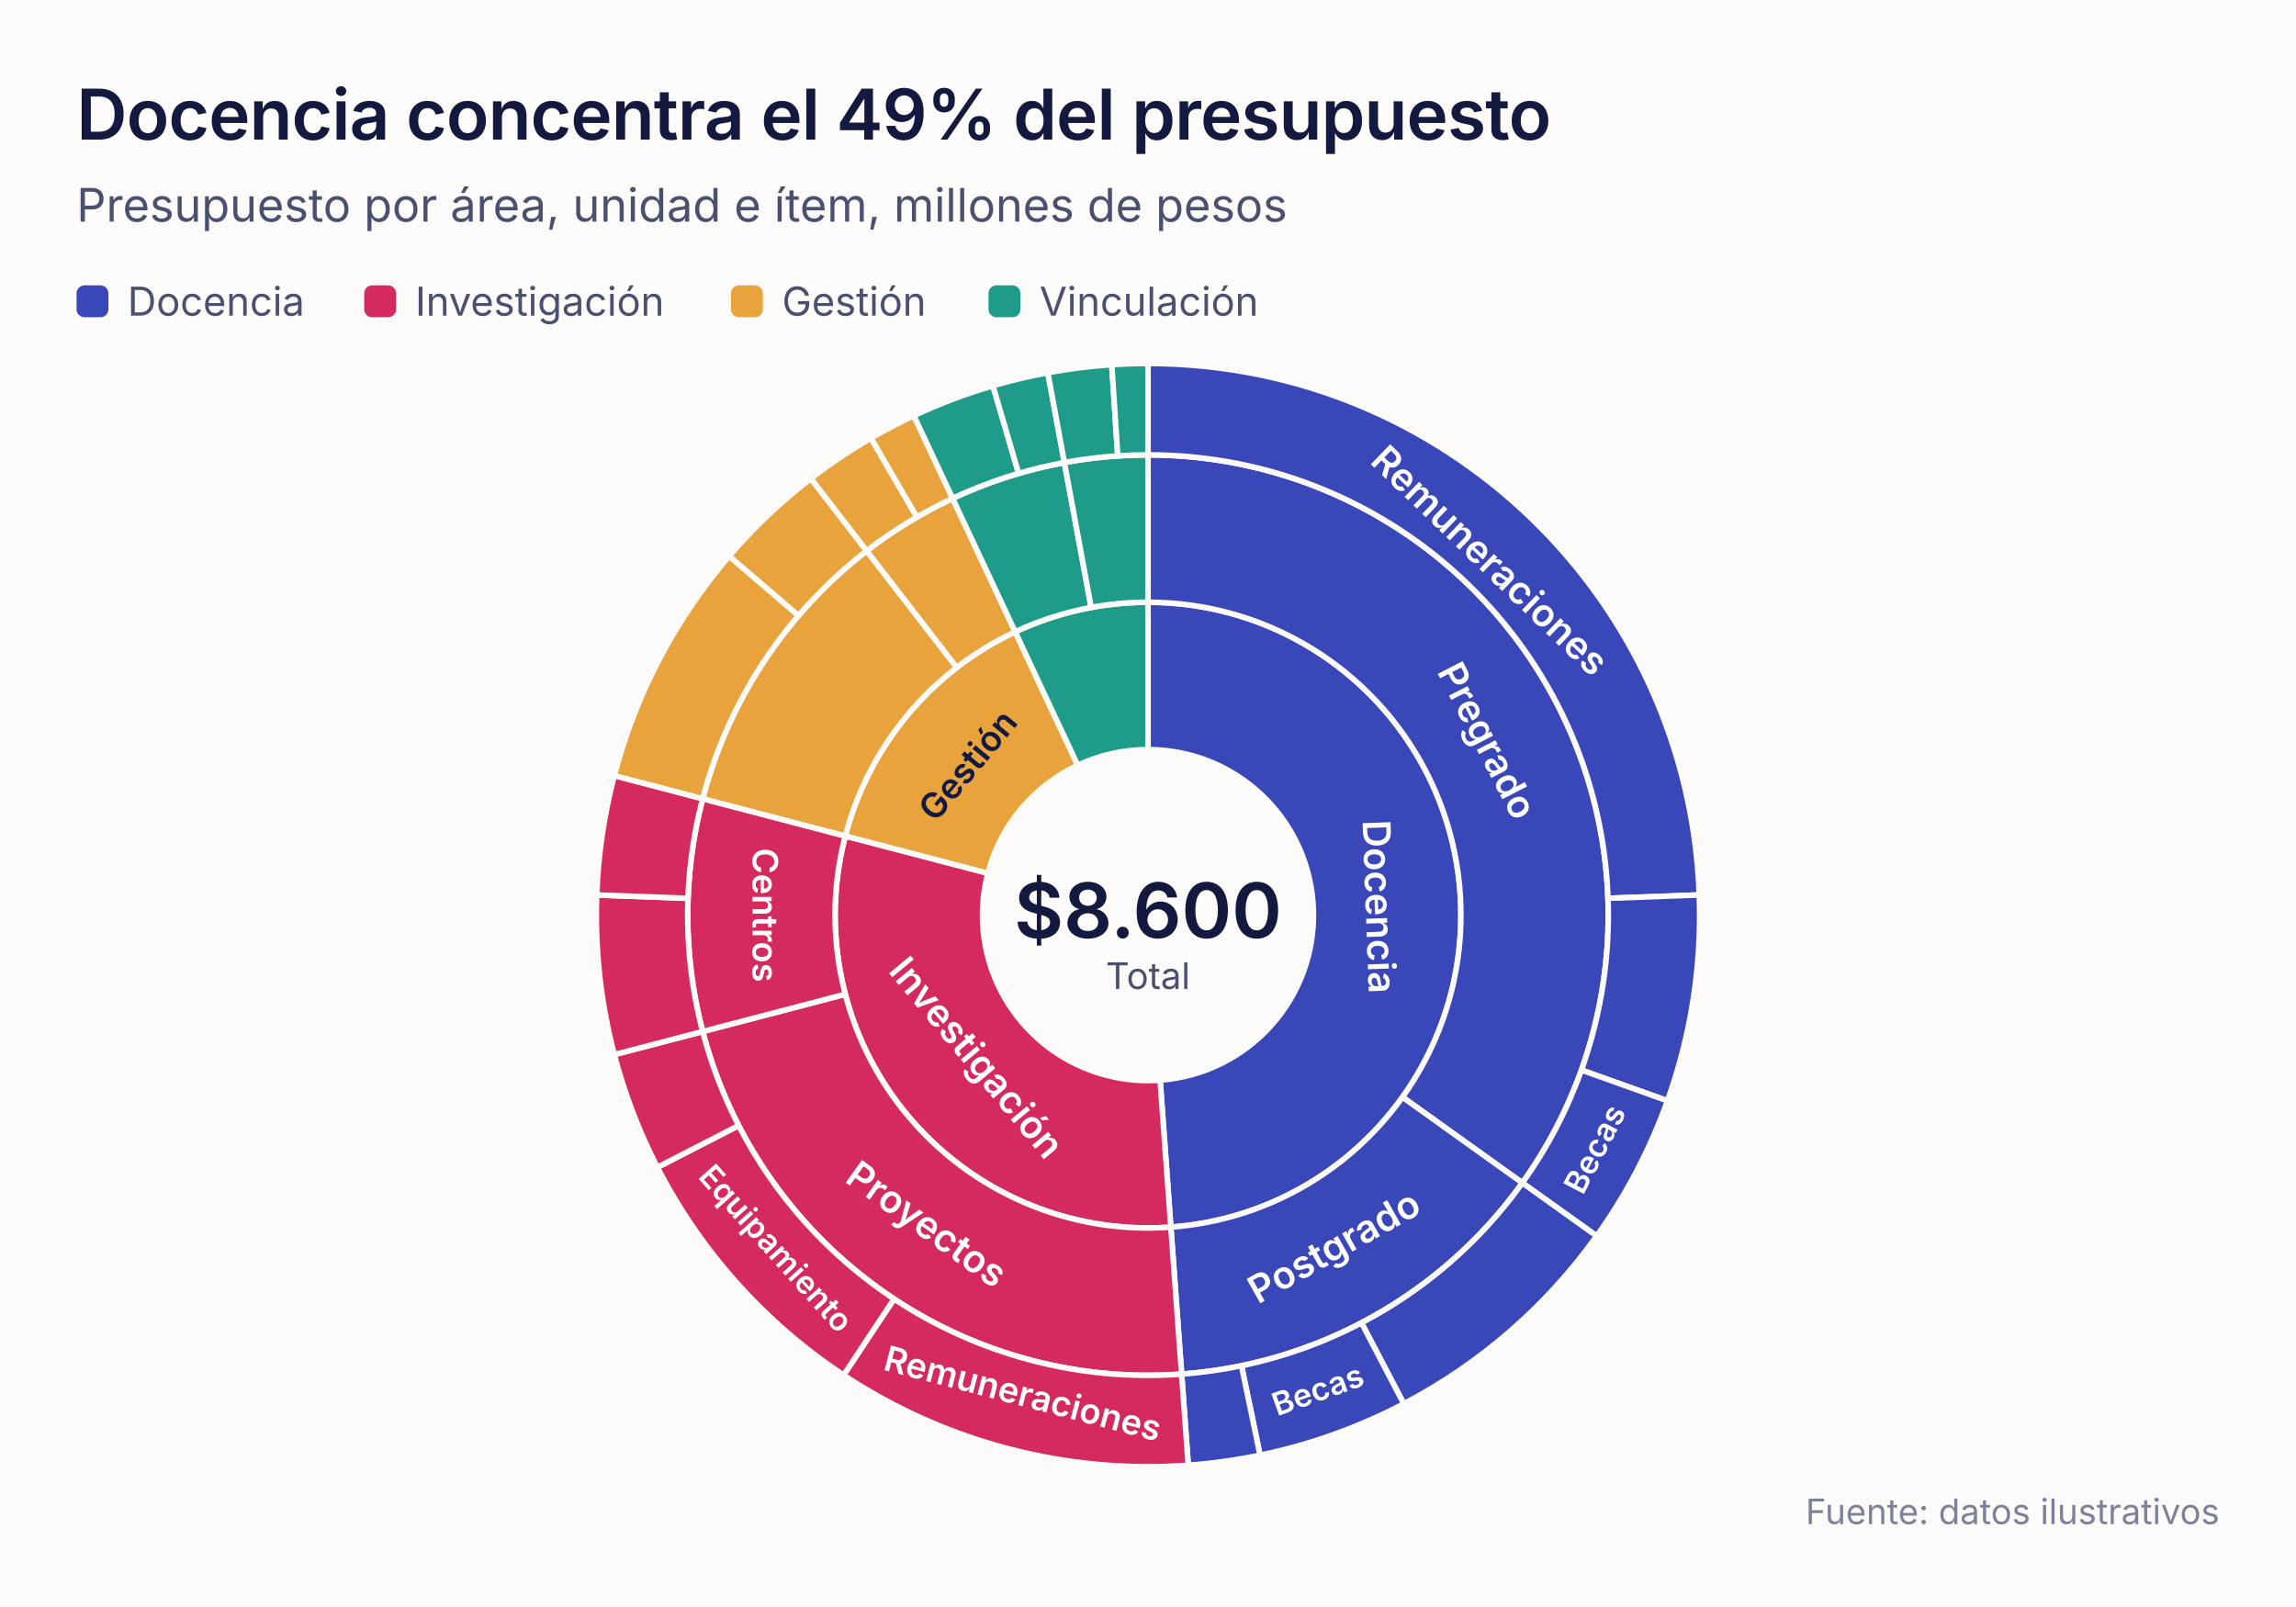
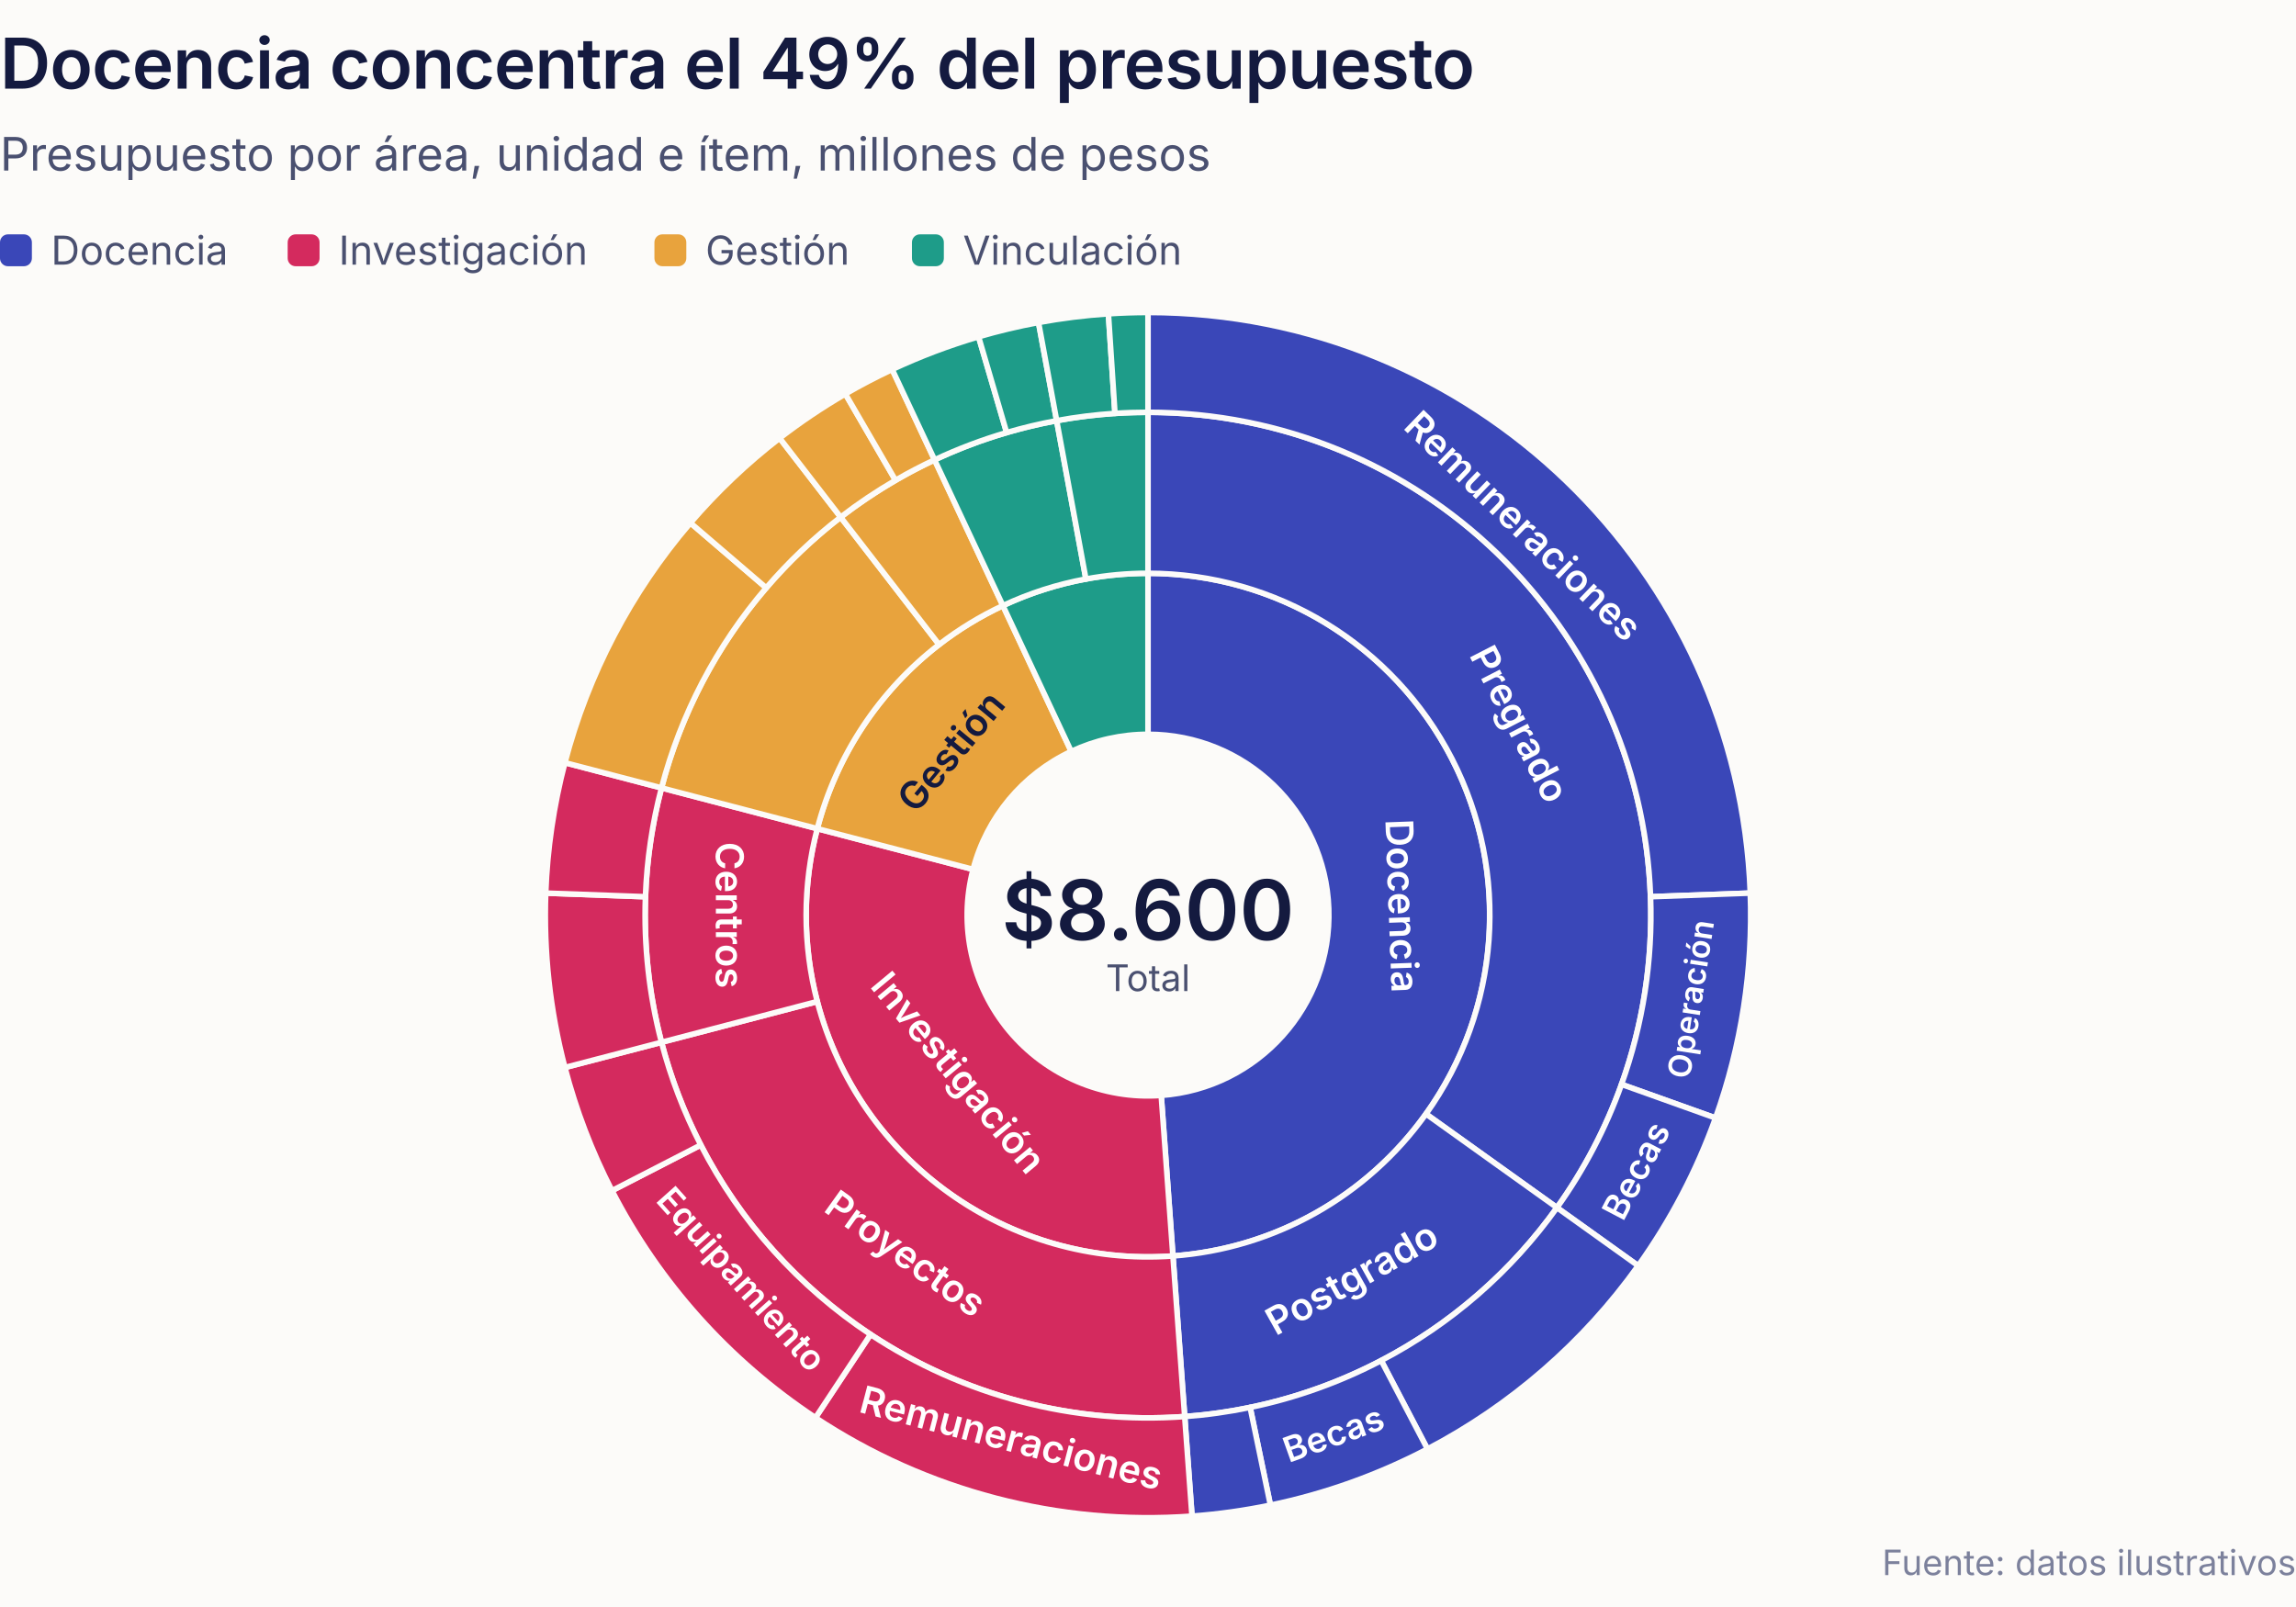
- <svg xmlns="http://www.w3.org/2000/svg" viewBox="0 0 720 504" width="720" height="504" role="img" aria-label="Docencia concentra el 49% del presupuesto" aria-describedby="paijusg5-d" font-family="'Mozilla Text', 'Inter', system-ui, -apple-system, 'Segoe UI', Roboto, sans-serif" class="pa-chart" data-pa-type="sunburst" data-pa-mode="light" data-pa-lang="es" data-pa-top="88" style="max-width:100%;height:auto;font-variant-numeric:lining-nums">
+ <svg xmlns="http://www.w3.org/2000/svg" viewBox="0 0 720 504" width="720" height="504" role="img" aria-label="Docencia concentra el 49% del presupuesto" aria-describedby="paijusg5-d" font-family="'Mozilla Text', 'Inter', system-ui, -apple-system, 'Segoe UI', Roboto, sans-serif" class="pa-chart" data-pa-type="sunburst" data-pa-mode="light" data-pa-lang="es" data-pa-top="72" style="max-width:100%;height:auto;font-variant-numeric:lining-nums">
  <style>.pa-m{transition:opacity .15s ease}.pa-focus .pa-m{opacity:.28}.pa-focus .pa-m.pa-on{opacity:1}@media (prefers-reduced-motion:reduce){.pa-m{transition:none}}.pa-chart:focus-visible{outline:2px solid #3A47B8;outline-offset:2px}</style>
  <rect width="720" height="504" fill="#FCFBF9" />
  <g class="pa-header">
-     <text x="24" y="43.8" fill="#141A3F" font-size="22" font-weight="600" letter-spacing="-0.01em">Docencia concentra el 49% del presupuesto</text>
-     <text x="24" y="69.5" fill="#4A5070" font-size="14.5">Presupuesto por área, unidad e ítem, millones de pesos</text>
+     <text x="0" y="27.8" fill="#141A3F" font-size="22" font-weight="600" letter-spacing="-0.01em">Docencia concentra el 49% del presupuesto</text>
+     <text x="0" y="53.5" fill="#4A5070" font-size="14.5">Presupuesto por área, unidad e ítem, millones de pesos</text>
    <g class="pa-legend">
      <g class="pa-key" data-color="#3A47B8" data-value="Docencia" style="cursor:pointer">
-         <rect x="21" y="85" width="80.21" height="19" rx="4" fill="transparent" />
-         <rect x="24" y="89.5" width="10" height="10" rx="2.5" fill="#3A47B8" />
-         <text x="40" y="99" fill="#4A5070" font-size="12.5">Docencia</text>
+         <rect x="-3" y="69" width="80.21" height="19" rx="4" fill="transparent" />
+         <rect x="0" y="73.5" width="10" height="10" rx="2.5" fill="#3A47B8" />
+         <text x="16" y="83" fill="#4A5070" font-size="12.5">Docencia</text>
      </g>
      <g class="pa-key" data-color="#D42A5E" data-value="Investigación" style="cursor:pointer">
-         <rect x="111.21" y="85" width="105.01" height="19" rx="4" fill="transparent" />
-         <rect x="114.21" y="89.5" width="10" height="10" rx="2.5" fill="#D42A5E" />
-         <text x="130.21" y="99" fill="#4A5070" font-size="12.5">Investigación</text>
+         <rect x="87.21" y="69" width="105.01" height="19" rx="4" fill="transparent" />
+         <rect x="90.21" y="73.5" width="10" height="10" rx="2.5" fill="#D42A5E" />
+         <text x="106.21" y="83" fill="#4A5070" font-size="12.5">Investigación</text>
      </g>
      <g class="pa-key" data-color="#E8A33D" data-value="Gestión" style="cursor:pointer">
-         <rect x="226.22" y="85" width="70.76" height="19" rx="4" fill="transparent" />
-         <rect x="229.22" y="89.5" width="10" height="10" rx="2.5" fill="#E8A33D" />
-         <text x="245.22" y="99" fill="#4A5070" font-size="12.5">Gestión</text>
+         <rect x="202.22" y="69" width="70.76" height="19" rx="4" fill="transparent" />
+         <rect x="205.22" y="73.5" width="10" height="10" rx="2.5" fill="#E8A33D" />
+         <text x="221.22" y="83" fill="#4A5070" font-size="12.5">Gestión</text>
      </g>
      <g class="pa-key" data-color="#1E9C89" data-value="Vinculación" style="cursor:pointer">
-         <rect x="306.98" y="85" width="93.86" height="19" rx="4" fill="transparent" />
-         <rect x="309.98" y="89.5" width="10" height="10" rx="2.5" fill="#1E9C89" />
-         <text x="325.98" y="99" fill="#4A5070" font-size="12.5">Vinculación</text>
+         <rect x="282.98" y="69" width="93.86" height="19" rx="4" fill="transparent" />
+         <rect x="285.98" y="73.5" width="10" height="10" rx="2.5" fill="#1E9C89" />
+         <text x="301.98" y="83" fill="#4A5070" font-size="12.5">Vinculación</text>
      </g>
    </g>
  </g>
  <g class="pa-body">
-     <path class="pa-m" d="M360.00,188.88A98.12,98.12 0 0 1 367.16,384.86L363.79,338.76A51.90,51.90 0 0 0 360.00,235.10Z" fill="#3A47B8" stroke="#FCFBF9" stroke-width="1.75" stroke-linejoin="round" data-tip="Docencia $4.200 · 49% del total" data-drill="[&quot;Docencia&quot;]" style="cursor:pointer" />
-     <path class="pa-m" d="M360.00,142.66A144.34,144.34 0 0 1 477.39,370.99L439.80,344.09A98.12,98.12 0 0 0 360.00,188.88Z" fill="#3A47B8" stroke="#FCFBF9" stroke-width="1.75" stroke-linejoin="round" data-tip="Docencia › Pregrado $3.000 · 35% del total 71% de Docencia" data-drill="[&quot;Docencia&quot;,&quot;Pregrado&quot;]" style="cursor:pointer" />
-     <path class="pa-m" d="M360.00,114.00A173.00,173.00 0 0 1 532.88,280.68L504.25,281.73A144.34,144.34 0 0 0 360.00,142.66Z" fill="#3A47B8" stroke="#FCFBF9" stroke-width="1.75" stroke-linejoin="round" data-tip="Docencia › Pregrado › Remuneraciones $2.100 · 24% del total 70% de Pregrado" />
-     <path class="pa-m" d="M532.88,280.68A173.00,173.00 0 0 1 522.90,345.24L495.92,335.60A144.34,144.34 0 0 0 504.25,281.73Z" fill="#3A47B8" stroke="#FCFBF9" stroke-width="1.75" stroke-linejoin="round" data-tip="Docencia › Pregrado › Operación $520 · 6% del total 17% de Pregrado" />
-     <path class="pa-m" d="M522.90,345.24A173.00,173.00 0 0 1 500.70,387.66L477.39,370.99A144.34,144.34 0 0 0 495.92,335.60Z" fill="#3A47B8" stroke="#FCFBF9" stroke-width="1.75" stroke-linejoin="round" data-tip="Docencia › Pregrado › Becas $380 · 4,4% del total 13% de Pregrado" />
-     <path class="pa-m" d="M477.39,370.99A144.34,144.34 0 0 1 370.54,430.96L367.16,384.86A98.12,98.12 0 0 0 439.80,344.09Z" fill="#3A47B8" stroke="#FCFBF9" stroke-width="1.75" stroke-linejoin="round" data-tip="Docencia › Postgrado $1.200 · 14% del total 29% de Docencia" data-drill="[&quot;Docencia&quot;,&quot;Postgrado&quot;]" style="cursor:pointer" />
-     <path class="pa-m" d="M500.70,387.66A173.00,173.00 0 0 1 440.22,440.27L426.94,414.88A144.34,144.34 0 0 0 477.39,370.99Z" fill="#3A47B8" stroke="#FCFBF9" stroke-width="1.75" stroke-linejoin="round" data-tip="Docencia › Postgrado › Remuneraciones $640 · 7,4% del total 53% de Postgrado" />
-     <path class="pa-m" d="M440.22,440.27A173.00,173.00 0 0 1 395.14,456.39L389.32,428.33A144.34,144.34 0 0 0 426.94,414.88Z" fill="#3A47B8" stroke="#FCFBF9" stroke-width="1.75" stroke-linejoin="round" data-tip="Docencia › Postgrado › Becas $380 · 4,4% del total 32% de Postgrado" />
-     <path class="pa-m" d="M395.14,456.39A173.00,173.00 0 0 1 372.63,459.54L370.54,430.96A144.34,144.34 0 0 0 389.32,428.33Z" fill="#3A47B8" stroke="#FCFBF9" stroke-width="1.75" stroke-linejoin="round" data-tip="Docencia › Postgrado › Operación $180 · 2,1% del total 15% de Postgrado" />
-     <path class="pa-m" d="M367.16,384.86A98.12,98.12 0 0 1 265.07,262.18L309.79,273.87A51.90,51.90 0 0 0 363.79,338.76Z" fill="#D42A5E" stroke="#FCFBF9" stroke-width="1.75" stroke-linejoin="round" data-tip="Investigación $2.600 · 30% del total" data-drill="[&quot;Investigación&quot;]" style="cursor:pointer" />
-     <path class="pa-m" d="M370.54,430.96A144.34,144.34 0 0 1 220.35,323.51L265.07,311.82A98.12,98.12 0 0 0 367.16,384.86Z" fill="#D42A5E" stroke="#FCFBF9" stroke-width="1.75" stroke-linejoin="round" data-tip="Investigación › Proyectos $1.900 · 22% del total 73% de Investigación" data-drill="[&quot;Investigación&quot;,&quot;Proyectos&quot;]" style="cursor:pointer" />
-     <path class="pa-m" d="M372.63,459.54A173.00,173.00 0 0 1 264.54,431.28L280.36,407.38A144.34,144.34 0 0 0 370.54,430.96Z" fill="#D42A5E" stroke="#FCFBF9" stroke-width="1.75" stroke-linejoin="round" data-tip="Investigación › Proyectos › Remuneraciones $900 · 10% del total 47% de Proyectos" />
-     <path class="pa-m" d="M264.54,431.28A173.00,173.00 0 0 1 206.14,366.10L231.63,353.00A144.34,144.34 0 0 0 280.36,407.38Z" fill="#D42A5E" stroke="#FCFBF9" stroke-width="1.75" stroke-linejoin="round" data-tip="Investigación › Proyectos › Equipamiento $700 · 8,1% del total 37% de Proyectos" />
-     <path class="pa-m" d="M206.14,366.10A173.00,173.00 0 0 1 192.63,330.76L220.35,323.51A144.34,144.34 0 0 0 231.63,353.00Z" fill="#D42A5E" stroke="#FCFBF9" stroke-width="1.75" stroke-linejoin="round" data-tip="Investigación › Proyectos › Operación $300 · 3,5% del total 16% de Proyectos" />
-     <path class="pa-m" d="M220.35,323.51A144.34,144.34 0 0 1 220.35,250.49L265.07,262.18A98.12,98.12 0 0 0 265.07,311.82Z" fill="#D42A5E" stroke="#FCFBF9" stroke-width="1.75" stroke-linejoin="round" data-tip="Investigación › Centros $700 · 8,1% del total 27% de Investigación" data-drill="[&quot;Investigación&quot;,&quot;Centros&quot;]" style="cursor:pointer" />
-     <path class="pa-m" d="M192.63,330.76A173.00,173.00 0 0 1 187.12,280.68L215.75,281.73A144.34,144.34 0 0 0 220.35,323.51Z" fill="#D42A5E" stroke="#FCFBF9" stroke-width="1.75" stroke-linejoin="round" data-tip="Investigación › Centros › Remuneraciones $400 · 4,7% del total 57% de Centros" />
-     <path class="pa-m" d="M187.12,280.68A173.00,173.00 0 0 1 192.63,243.24L220.35,250.49A144.34,144.34 0 0 0 215.75,281.73Z" fill="#D42A5E" stroke="#FCFBF9" stroke-width="1.75" stroke-linejoin="round" data-tip="Investigación › Centros › Equipamiento $300 · 3,5% del total 43% de Centros" />
-     <path class="pa-m" d="M265.07,262.18A98.12,98.12 0 0 1 318.35,198.16L337.97,240.01A51.90,51.90 0 0 0 309.79,273.87Z" fill="#E8A33D" stroke="#FCFBF9" stroke-width="1.75" stroke-linejoin="round" data-tip="Gestión $1.200 · 14% del total" data-drill="[&quot;Gestión&quot;]" style="cursor:pointer" />
-     <path class="pa-m" d="M220.35,250.49A144.34,144.34 0 0 1 271.78,172.75L300.03,209.34A98.12,98.12 0 0 0 265.07,262.18Z" fill="#E8A33D" stroke="#FCFBF9" stroke-width="1.75" stroke-linejoin="round" data-tip="Gestión › Administración $900 · 10% del total 75% de Gestión" data-drill="[&quot;Gestión&quot;,&quot;Administración&quot;]" style="cursor:pointer" />
-     <path class="pa-m" d="M192.63,243.24A173.00,173.00 0 0 1 228.66,174.41L250.41,193.06A144.34,144.34 0 0 0 220.35,250.49Z" fill="#E8A33D" stroke="#FCFBF9" stroke-width="1.75" stroke-linejoin="round" data-tip="Gestión › Administración › Remuneraciones $620 · 7,2% del total 69% de Administración" />
-     <path class="pa-m" d="M228.66,174.41A173.00,173.00 0 0 1 254.27,150.07L271.78,172.75A144.34,144.34 0 0 0 250.41,193.06Z" fill="#E8A33D" stroke="#FCFBF9" stroke-width="1.75" stroke-linejoin="round" data-tip="Gestión › Administración › Operación $280 · 3,3% del total 31% de Administración" />
-     <path class="pa-m" d="M271.78,172.75A144.34,144.34 0 0 1 298.73,156.31L318.35,198.16A98.12,98.12 0 0 0 300.03,209.34Z" fill="#E8A33D" stroke="#FCFBF9" stroke-width="1.75" stroke-linejoin="round" data-tip="Gestión › Tecnología $300 · 3,5% del total 25% de Gestión" data-drill="[&quot;Gestión&quot;,&quot;Tecnología&quot;]" style="cursor:pointer" />
-     <path class="pa-m" d="M254.27,150.07A173.00,173.00 0 0 1 273.14,137.39L287.52,162.17A144.34,144.34 0 0 0 271.78,172.75Z" fill="#E8A33D" stroke="#FCFBF9" stroke-width="1.75" stroke-linejoin="round" data-tip="Gestión › Tecnología › Licencias $180 · 2,1% del total 60% de Tecnología" />
-     <path class="pa-m" d="M273.14,137.39A173.00,173.00 0 0 1 286.57,130.36L298.73,156.31A144.34,144.34 0 0 0 287.52,162.17Z" fill="#E8A33D" stroke="#FCFBF9" stroke-width="1.75" stroke-linejoin="round" data-tip="Gestión › Tecnología › Equipamiento $120 · 1,4% del total 40% de Tecnología" />
-     <path class="pa-m" d="M318.35,198.16A98.12,98.12 0 0 1 360.00,188.88L360.00,235.10A51.90,51.90 0 0 0 337.97,240.01Z" fill="#1E9C89" stroke="#FCFBF9" stroke-width="1.75" stroke-linejoin="round" data-tip="Vinculación $600 · 7% del total" data-drill="[&quot;Vinculación&quot;]" style="cursor:pointer" />
-     <path class="pa-m" d="M298.73,156.31A144.34,144.34 0 0 1 333.78,145.06L342.18,190.51A98.12,98.12 0 0 0 318.35,198.16Z" fill="#1E9C89" stroke="#FCFBF9" stroke-width="1.75" stroke-linejoin="round" data-tip="Vinculación › Extensión $350 · 4,1% del total 58% de Vinculación" data-drill="[&quot;Vinculación&quot;,&quot;Extensión&quot;]" style="cursor:pointer" />
-     <path class="pa-m" d="M286.57,130.36A173.00,173.00 0 0 1 311.37,120.98L319.43,148.48A144.34,144.34 0 0 0 298.73,156.31Z" fill="#1E9C89" stroke="#FCFBF9" stroke-width="1.75" stroke-linejoin="round" data-tip="Vinculación › Extensión › Remuneraciones $210 · 2,4% del total 60% de Extensión" />
-     <path class="pa-m" d="M311.37,120.98A173.00,173.00 0 0 1 328.58,116.88L333.78,145.06A144.34,144.34 0 0 0 319.43,148.48Z" fill="#1E9C89" stroke="#FCFBF9" stroke-width="1.75" stroke-linejoin="round" data-tip="Vinculación › Extensión › Operación $140 · 1,6% del total 40% de Extensión" />
-     <path class="pa-m" d="M333.78,145.06A144.34,144.34 0 0 1 360.00,142.66L360.00,188.88A98.12,98.12 0 0 0 342.18,190.51Z" fill="#1E9C89" stroke="#FCFBF9" stroke-width="1.75" stroke-linejoin="round" data-tip="Vinculación › Educación continua $250 · 2,9% del total 42% de Vinculación" data-drill="[&quot;Vinculación&quot;,&quot;Educación continua&quot;]" style="cursor:pointer" />
-     <path class="pa-m" d="M328.58,116.88A173.00,173.00 0 0 1 348.63,114.37L350.52,142.97A144.34,144.34 0 0 0 333.78,145.06Z" fill="#1E9C89" stroke="#FCFBF9" stroke-width="1.75" stroke-linejoin="round" data-tip="Vinculación › Educación continua › Remuneraciones $160 · 1,9% del total 64% de Educación continua" />
-     <path class="pa-m" d="M348.63,114.37A173.00,173.00 0 0 1 360.00,114.00L360.00,142.66A144.34,144.34 0 0 0 350.52,142.97Z" fill="#1E9C89" stroke="#FCFBF9" stroke-width="1.75" stroke-linejoin="round" data-tip="Vinculación › Educación continua › Operación $90 · 1% del total 36% de Educación continua" />
+     <path class="pa-m" d="M360.00,179.80A107.20,107.20 0 0 1 367.82,393.91L364.14,343.55A56.70,56.70 0 0 0 360.00,230.30Z" fill="#3A47B8" stroke="#FCFBF9" stroke-width="1.75" stroke-linejoin="round" data-tip="Docencia $4.200 · 49% del total" data-drill="[&quot;Docencia&quot;]" style="cursor:pointer" />
+     <path class="pa-m" d="M360.00,129.31A157.69,157.69 0 0 1 488.25,378.75L447.18,349.37A107.20,107.20 0 0 0 360.00,179.80Z" fill="#3A47B8" stroke="#FCFBF9" stroke-width="1.75" stroke-linejoin="round" data-tip="Docencia › Pregrado $3.000 · 35% del total 71% de Docencia" data-drill="[&quot;Docencia&quot;,&quot;Pregrado&quot;]" style="cursor:pointer" />
+     <path class="pa-m" d="M360.00,98.00A189.00,189.00 0 0 1 548.87,280.10L517.59,281.24A157.69,157.69 0 0 0 360.00,129.31Z" fill="#3A47B8" stroke="#FCFBF9" stroke-width="1.75" stroke-linejoin="round" data-tip="Docencia › Pregrado › Remuneraciones $2.100 · 24% del total 70% de Pregrado" />
+     <path class="pa-m" d="M548.87,280.10A189.00,189.00 0 0 1 537.97,350.63L508.49,340.09A157.69,157.69 0 0 0 517.59,281.24Z" fill="#3A47B8" stroke="#FCFBF9" stroke-width="1.75" stroke-linejoin="round" data-tip="Docencia › Pregrado › Operación $520 · 6% del total 17% de Pregrado" />
+     <path class="pa-m" d="M537.97,350.63A189.00,189.00 0 0 1 513.71,396.97L488.25,378.75A157.69,157.69 0 0 0 508.49,340.09Z" fill="#3A47B8" stroke="#FCFBF9" stroke-width="1.75" stroke-linejoin="round" data-tip="Docencia › Pregrado › Becas $380 · 4,4% del total 13% de Pregrado" />
+     <path class="pa-m" d="M488.25,378.75A157.69,157.69 0 0 1 371.51,444.27L367.82,393.91A107.20,107.20 0 0 0 447.18,349.37Z" fill="#3A47B8" stroke="#FCFBF9" stroke-width="1.75" stroke-linejoin="round" data-tip="Docencia › Postgrado $1.200 · 14% del total 29% de Docencia" data-drill="[&quot;Docencia&quot;,&quot;Postgrado&quot;]" style="cursor:pointer" />
+     <path class="pa-m" d="M513.71,396.97A189.00,189.00 0 0 1 447.64,454.45L433.13,426.71A157.69,157.69 0 0 0 488.25,378.75Z" fill="#3A47B8" stroke="#FCFBF9" stroke-width="1.75" stroke-linejoin="round" data-tip="Docencia › Postgrado › Remuneraciones $640 · 7,4% del total 53% de Postgrado" />
+     <path class="pa-m" d="M447.64,454.45A189.00,189.00 0 0 1 398.39,472.06L392.03,441.40A157.69,157.69 0 0 0 433.13,426.71Z" fill="#3A47B8" stroke="#FCFBF9" stroke-width="1.75" stroke-linejoin="round" data-tip="Docencia › Postgrado › Becas $380 · 4,4% del total 32% de Postgrado" />
+     <path class="pa-m" d="M398.39,472.06A189.00,189.00 0 0 1 373.80,475.50L371.51,444.27A157.69,157.69 0 0 0 392.03,441.40Z" fill="#3A47B8" stroke="#FCFBF9" stroke-width="1.75" stroke-linejoin="round" data-tip="Docencia › Postgrado › Operación $180 · 2,1% del total 15% de Postgrado" />
+     <path class="pa-m" d="M367.82,393.91A107.20,107.20 0 0 1 256.29,259.89L305.14,272.66A56.70,56.70 0 0 0 364.14,343.55Z" fill="#D42A5E" stroke="#FCFBF9" stroke-width="1.75" stroke-linejoin="round" data-tip="Investigación $2.600 · 30% del total" data-drill="[&quot;Investigación&quot;]" style="cursor:pointer" />
+     <path class="pa-m" d="M371.51,444.27A157.69,157.69 0 0 1 207.44,326.89L256.29,314.11A107.20,107.20 0 0 0 367.82,393.91Z" fill="#D42A5E" stroke="#FCFBF9" stroke-width="1.75" stroke-linejoin="round" data-tip="Investigación › Proyectos $1.900 · 22% del total 73% de Investigación" data-drill="[&quot;Investigación&quot;,&quot;Proyectos&quot;]" style="cursor:pointer" />
+     <path class="pa-m" d="M373.80,475.50A189.00,189.00 0 0 1 255.72,444.63L272.99,418.52A157.69,157.69 0 0 0 371.51,444.27Z" fill="#D42A5E" stroke="#FCFBF9" stroke-width="1.75" stroke-linejoin="round" data-tip="Investigación › Proyectos › Remuneraciones $900 · 10% del total 47% de Proyectos" />
+     <path class="pa-m" d="M255.72,444.63A189.00,189.00 0 0 1 191.91,373.42L219.76,359.10A157.69,157.69 0 0 0 272.99,418.52Z" fill="#D42A5E" stroke="#FCFBF9" stroke-width="1.75" stroke-linejoin="round" data-tip="Investigación › Proyectos › Equipamiento $700 · 8,1% del total 37% de Proyectos" />
+     <path class="pa-m" d="M191.91,373.42A189.00,189.00 0 0 1 177.15,334.80L207.44,326.89A157.69,157.69 0 0 0 219.76,359.10Z" fill="#D42A5E" stroke="#FCFBF9" stroke-width="1.75" stroke-linejoin="round" data-tip="Investigación › Proyectos › Operación $300 · 3,5% del total 16% de Proyectos" />
+     <path class="pa-m" d="M207.44,326.89A157.69,157.69 0 0 1 207.44,247.11L256.29,259.89A107.20,107.20 0 0 0 256.29,314.11Z" fill="#D42A5E" stroke="#FCFBF9" stroke-width="1.75" stroke-linejoin="round" data-tip="Investigación › Centros $700 · 8,1% del total 27% de Investigación" data-drill="[&quot;Investigación&quot;,&quot;Centros&quot;]" style="cursor:pointer" />
+     <path class="pa-m" d="M177.15,334.80A189.00,189.00 0 0 1 171.13,280.10L202.41,281.24A157.69,157.69 0 0 0 207.44,326.89Z" fill="#D42A5E" stroke="#FCFBF9" stroke-width="1.75" stroke-linejoin="round" data-tip="Investigación › Centros › Remuneraciones $400 · 4,7% del total 57% de Centros" />
+     <path class="pa-m" d="M171.13,280.10A189.00,189.00 0 0 1 177.15,239.20L207.44,247.11A157.69,157.69 0 0 0 202.41,281.24Z" fill="#D42A5E" stroke="#FCFBF9" stroke-width="1.75" stroke-linejoin="round" data-tip="Investigación › Centros › Equipamiento $300 · 3,5% del total 43% de Centros" />
+     <path class="pa-m" d="M256.29,259.89A107.20,107.20 0 0 1 314.50,189.94L335.93,235.66A56.70,56.70 0 0 0 305.14,272.66Z" fill="#E8A33D" stroke="#FCFBF9" stroke-width="1.75" stroke-linejoin="round" data-tip="Gestión $1.200 · 14% del total" data-drill="[&quot;Gestión&quot;]" style="cursor:pointer" />
+     <path class="pa-m" d="M207.44,247.11A157.69,157.69 0 0 1 263.62,162.19L294.48,202.15A107.20,107.20 0 0 0 256.29,259.89Z" fill="#E8A33D" stroke="#FCFBF9" stroke-width="1.75" stroke-linejoin="round" data-tip="Gestión › Administración $900 · 10% del total 75% de Gestión" data-drill="[&quot;Gestión&quot;,&quot;Administración&quot;]" style="cursor:pointer" />
+     <path class="pa-m" d="M177.15,239.20A189.00,189.00 0 0 1 216.51,163.99L240.28,184.37A157.69,157.69 0 0 0 207.44,247.11Z" fill="#E8A33D" stroke="#FCFBF9" stroke-width="1.75" stroke-linejoin="round" data-tip="Gestión › Administración › Remuneraciones $620 · 7,2% del total 69% de Administración" />
+     <path class="pa-m" d="M216.51,163.99A189.00,189.00 0 0 1 244.49,137.41L263.62,162.19A157.69,157.69 0 0 0 240.28,184.37Z" fill="#E8A33D" stroke="#FCFBF9" stroke-width="1.75" stroke-linejoin="round" data-tip="Gestión › Administración › Operación $280 · 3,3% del total 31% de Administración" />
+     <path class="pa-m" d="M263.62,162.19A157.69,157.69 0 0 1 293.07,144.22L314.50,189.94A107.20,107.20 0 0 0 294.48,202.15Z" fill="#E8A33D" stroke="#FCFBF9" stroke-width="1.75" stroke-linejoin="round" data-tip="Gestión › Tecnología $300 · 3,5% del total 25% de Gestión" data-drill="[&quot;Gestión&quot;,&quot;Tecnología&quot;]" style="cursor:pointer" />
+     <path class="pa-m" d="M244.49,137.41A189.00,189.00 0 0 1 265.10,123.55L280.82,150.63A157.69,157.69 0 0 0 263.62,162.19Z" fill="#E8A33D" stroke="#FCFBF9" stroke-width="1.75" stroke-linejoin="round" data-tip="Gestión › Tecnología › Licencias $180 · 2,1% del total 60% de Tecnología" />
+     <path class="pa-m" d="M265.10,123.55A189.00,189.00 0 0 1 279.78,115.87L293.07,144.22A157.69,157.69 0 0 0 280.82,150.63Z" fill="#E8A33D" stroke="#FCFBF9" stroke-width="1.75" stroke-linejoin="round" data-tip="Gestión › Tecnología › Equipamiento $120 · 1,4% del total 40% de Tecnología" />
+     <path class="pa-m" d="M314.50,189.94A107.20,107.20 0 0 1 360.00,179.80L360.00,230.30A56.70,56.70 0 0 0 335.93,235.66Z" fill="#1E9C89" stroke="#FCFBF9" stroke-width="1.75" stroke-linejoin="round" data-tip="Vinculación $600 · 7% del total" data-drill="[&quot;Vinculación&quot;]" style="cursor:pointer" />
+     <path class="pa-m" d="M293.07,144.22A157.69,157.69 0 0 1 331.36,131.93L340.53,181.59A107.20,107.20 0 0 0 314.50,189.94Z" fill="#1E9C89" stroke="#FCFBF9" stroke-width="1.75" stroke-linejoin="round" data-tip="Vinculación › Extensión $350 · 4,1% del total 58% de Vinculación" data-drill="[&quot;Vinculación&quot;,&quot;Extensión&quot;]" style="cursor:pointer" />
+     <path class="pa-m" d="M279.78,115.87A189.00,189.00 0 0 1 306.87,105.62L315.67,135.67A157.69,157.69 0 0 0 293.07,144.22Z" fill="#1E9C89" stroke="#FCFBF9" stroke-width="1.75" stroke-linejoin="round" data-tip="Vinculación › Extensión › Remuneraciones $210 · 2,4% del total 60% de Extensión" />
+     <path class="pa-m" d="M306.87,105.62A189.00,189.00 0 0 1 325.67,101.14L331.36,131.93A157.69,157.69 0 0 0 315.67,135.67Z" fill="#1E9C89" stroke="#FCFBF9" stroke-width="1.75" stroke-linejoin="round" data-tip="Vinculación › Extensión › Operación $140 · 1,6% del total 40% de Extensión" />
+     <path class="pa-m" d="M331.36,131.93A157.69,157.69 0 0 1 360.00,129.31L360.00,179.80A107.20,107.20 0 0 0 340.53,181.59Z" fill="#1E9C89" stroke="#FCFBF9" stroke-width="1.75" stroke-linejoin="round" data-tip="Vinculación › Educación continua $250 · 2,9% del total 42% de Vinculación" data-drill="[&quot;Vinculación&quot;,&quot;Educación continua&quot;]" style="cursor:pointer" />
+     <path class="pa-m" d="M325.67,101.14A189.00,189.00 0 0 1 347.58,98.41L349.64,129.65A157.69,157.69 0 0 0 331.36,131.93Z" fill="#1E9C89" stroke="#FCFBF9" stroke-width="1.75" stroke-linejoin="round" data-tip="Vinculación › Educación continua › Remuneraciones $160 · 1,9% del total 64% de Educación continua" />
+     <path class="pa-m" d="M347.58,98.41A189.00,189.00 0 0 1 360.00,98.00L360.00,129.31A157.69,157.69 0 0 0 349.64,129.65Z" fill="#1E9C89" stroke="#FCFBF9" stroke-width="1.75" stroke-linejoin="round" data-tip="Vinculación › Educación continua › Operación $90 · 1% del total 36% de Educación continua" />
    <g class="pa-labels">
-       <text x="0" y="0" transform="translate(432.47,284.35) rotate(87.91)" text-anchor="middle" dy="4.2" fill="#FFFFFF" font-size="12" font-weight="600" pointer-events="none">Docencia</text>
-       <text x="0" y="0" transform="translate(466.38,232.30) rotate(62.79)" text-anchor="middle" dy="4.2" fill="#FFFFFF" font-size="12" font-weight="600" pointer-events="none">Pregrado</text>
-       <text x="0" y="0" transform="translate(467.22,175.79) rotate(43.95)" text-anchor="middle" dy="4.2" fill="#FFFFFF" font-size="12" font-weight="600" pointer-events="none">Remuneraciones</text>
-       <text x="0" y="0" transform="translate(500.13,360.35) rotate(-62.37)" text-anchor="middle" dy="3.5" fill="#FFFFFF" font-size="10" font-weight="600" pointer-events="none">Becas</text>
-       <text x="0" y="0" transform="translate(418.34,390.95) rotate(-29.30)" text-anchor="middle" dy="4.2" fill="#FFFFFF" font-size="12" font-weight="600" pointer-events="none">Postgrado</text>
-       <text x="0" y="0" transform="translate(413.25,435.93) rotate(-19.67)" text-anchor="middle" dy="3.5" fill="#FFFFFF" font-size="10" font-weight="600" pointer-events="none">Becas</text>
-       <text x="0" y="0" transform="translate(306.28,331.70) rotate(50.23)" text-anchor="middle" dy="4.2" fill="#FFFFFF" font-size="12" font-weight="600" pointer-events="none">Investigación</text>
-       <text x="0" y="0" transform="translate(290.64,383.95) rotate(35.58)" text-anchor="middle" dy="4.2" fill="#FFFFFF" font-size="12" font-weight="600" pointer-events="none">Proyectos</text>
-       <text x="0" y="0" transform="translate(320.76,437.08) rotate(14.65)" text-anchor="middle" dy="3.85" fill="#FFFFFF" font-size="11" font-weight="600" pointer-events="none">Remuneraciones</text>
-       <text x="0" y="0" transform="translate(243.33,391.54) rotate(48.14)" text-anchor="middle" dy="3.5" fill="#FFFFFF" font-size="10" font-weight="600" pointer-events="none">Equipamiento</text>
-       <text x="0" y="0" transform="translate(239.83,287.00) rotate(90.00)" text-anchor="middle" dy="3.85" fill="#FFFFFF" font-size="11" font-weight="600" pointer-events="none">Centros</text>
-       <text x="0" y="0" transform="translate(303.50,239.98) rotate(309.77)" text-anchor="middle" dy="3.85" fill="#141A3F" font-size="11" font-weight="600" pointer-events="none">Gestión</text>
+       <text x="0" y="0" transform="translate(439.62,284.09) rotate(87.91)" text-anchor="middle" dy="4.2" fill="#FFFFFF" font-size="12" font-weight="600" pointer-events="none">Docencia</text>
+       <text x="0" y="0" transform="translate(476.48,227.11) rotate(62.79)" text-anchor="middle" dy="4.2" fill="#FFFFFF" font-size="12" font-weight="600" pointer-events="none">Pregrado</text>
+       <text x="0" y="0" transform="translate(477.67,164.96) rotate(43.95)" text-anchor="middle" dy="4.2" fill="#FFFFFF" font-size="12" font-weight="600" pointer-events="none">Remuneraciones</text>
+       <text x="0" y="0" transform="translate(530.27,313.33) rotate(-81.21)" text-anchor="middle" dy="3.5" fill="#FFFFFF" font-size="10" font-weight="600" pointer-events="none">Operación</text>
+       <text x="0" y="0" transform="translate(513.10,367.13) rotate(-62.37)" text-anchor="middle" dy="3.85" fill="#FFFFFF" font-size="11" font-weight="600" pointer-events="none">Becas</text>
+       <text x="0" y="0" transform="translate(423.92,400.89) rotate(-29.30)" text-anchor="middle" dy="4.2" fill="#FFFFFF" font-size="12" font-weight="600" pointer-events="none">Postgrado</text>
+       <text x="0" y="0" transform="translate(418.18,449.71) rotate(-19.67)" text-anchor="middle" dy="3.85" fill="#FFFFFF" font-size="11" font-weight="600" pointer-events="none">Becas</text>
+       <text x="0" y="0" transform="translate(300.58,336.45) rotate(50.23)" text-anchor="middle" dy="4.2" fill="#FFFFFF" font-size="12" font-weight="600" pointer-events="none">Investigación</text>
+       <text x="0" y="0" transform="translate(284.01,393.21) rotate(35.58)" text-anchor="middle" dy="4.2" fill="#FFFFFF" font-size="12" font-weight="600" pointer-events="none">Proyectos</text>
+       <text x="0" y="0" transform="translate(317.12,451.02) rotate(14.65)" text-anchor="middle" dy="4.2" fill="#FFFFFF" font-size="12" font-weight="600" pointer-events="none">Remuneraciones</text>
+       <text x="0" y="0" transform="translate(232.54,401.21) rotate(48.14)" text-anchor="middle" dy="3.85" fill="#FFFFFF" font-size="11" font-weight="600" pointer-events="none">Equipamiento</text>
+       <text x="0" y="0" transform="translate(228.69,287.00) rotate(90.00)" text-anchor="middle" dy="4.2" fill="#FFFFFF" font-size="12" font-weight="600" pointer-events="none">Centros</text>
+       <text x="0" y="0" transform="translate(298.24,235.61) rotate(309.77)" text-anchor="middle" dy="4.2" fill="#141A3F" font-size="12" font-weight="600" pointer-events="none">Gestión</text>
    </g>
    <g class="pa-center">
-       <circle cx="360" cy="287" r="49.9" fill="#FCFBF9" />
-       <text x="360" y="294.16" fill="#141A3F" font-size="23.87" font-weight="600" text-anchor="middle">$8.600</text>
-       <text x="360" y="310.16" fill="#4A5070" font-size="11.5" text-anchor="middle">Total</text>
+       <circle cx="360" cy="287" r="54.7" fill="#FCFBF9" />
+       <text x="360" y="294.82" fill="#141A3F" font-size="26.08" font-weight="600" text-anchor="middle">$8.600</text>
+       <text x="360" y="310.82" fill="#4A5070" font-size="11.5" text-anchor="middle">Total</text>
    </g>
  </g>
-   <text x="696" y="478" fill="#7C819C" font-size="11" text-anchor="end">Fuente: datos ilustrativos</text>
+   <text x="720" y="494" fill="#7C819C" font-size="11" text-anchor="end">Fuente: datos ilustrativos</text>
</svg>
